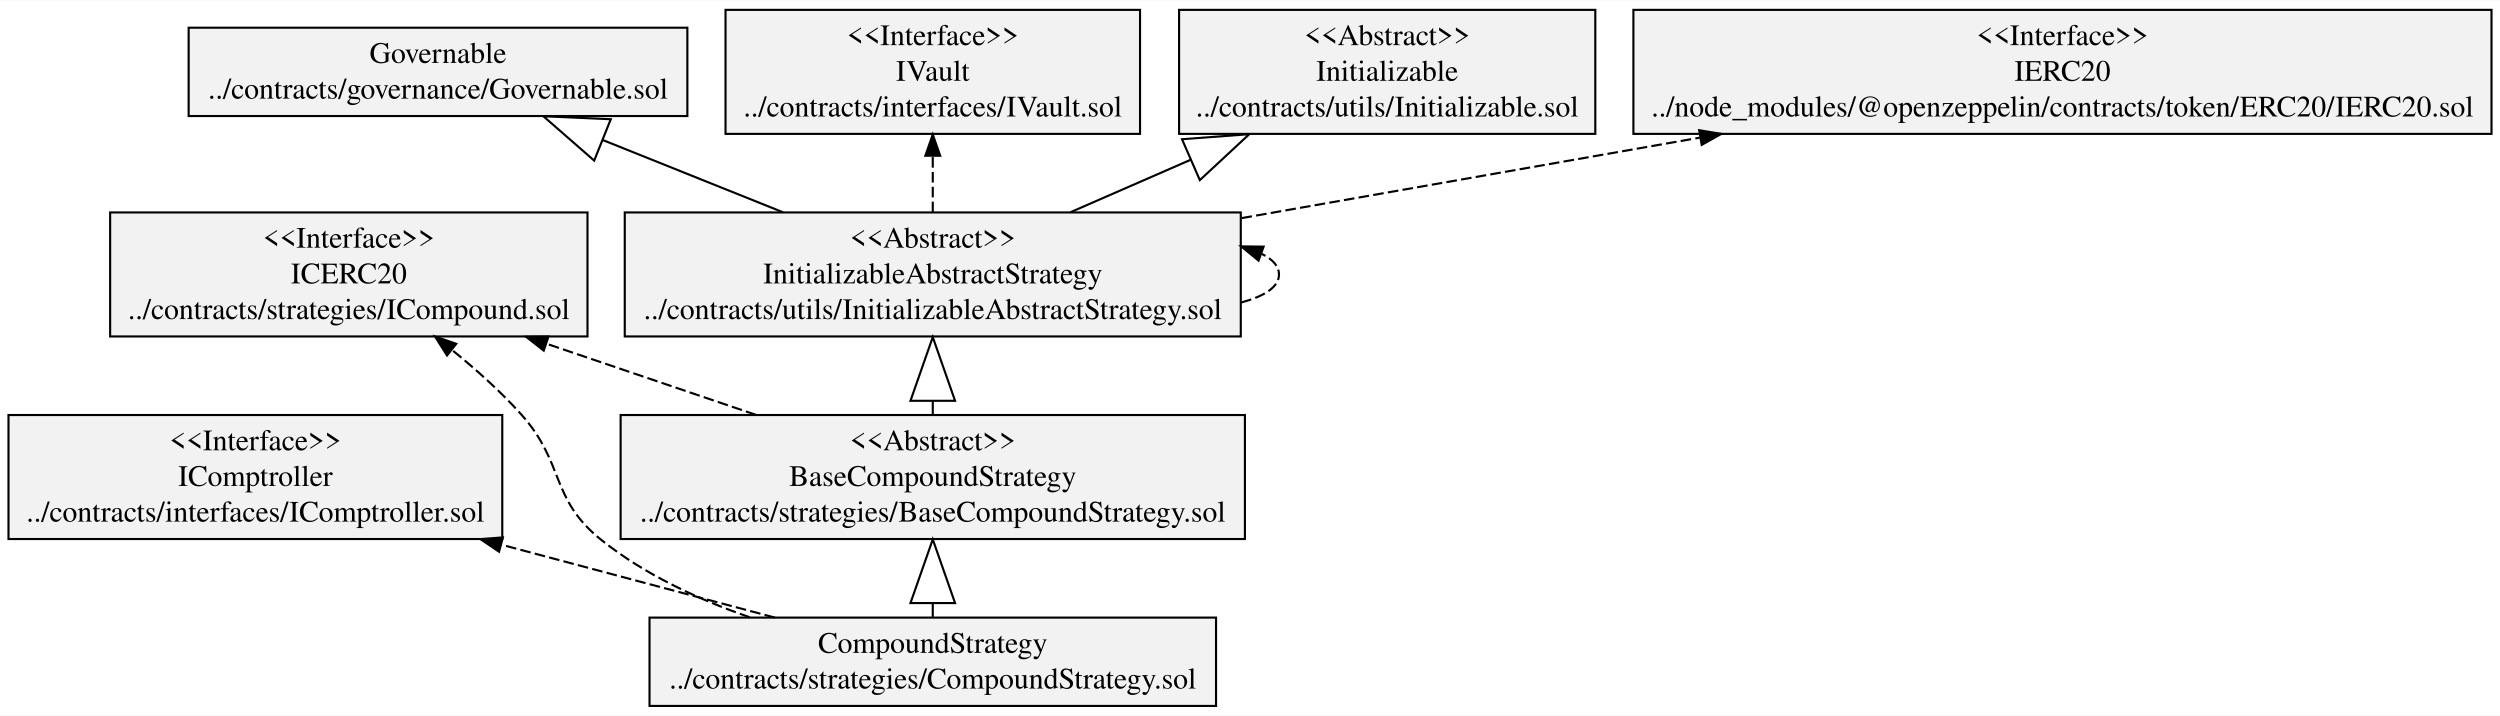
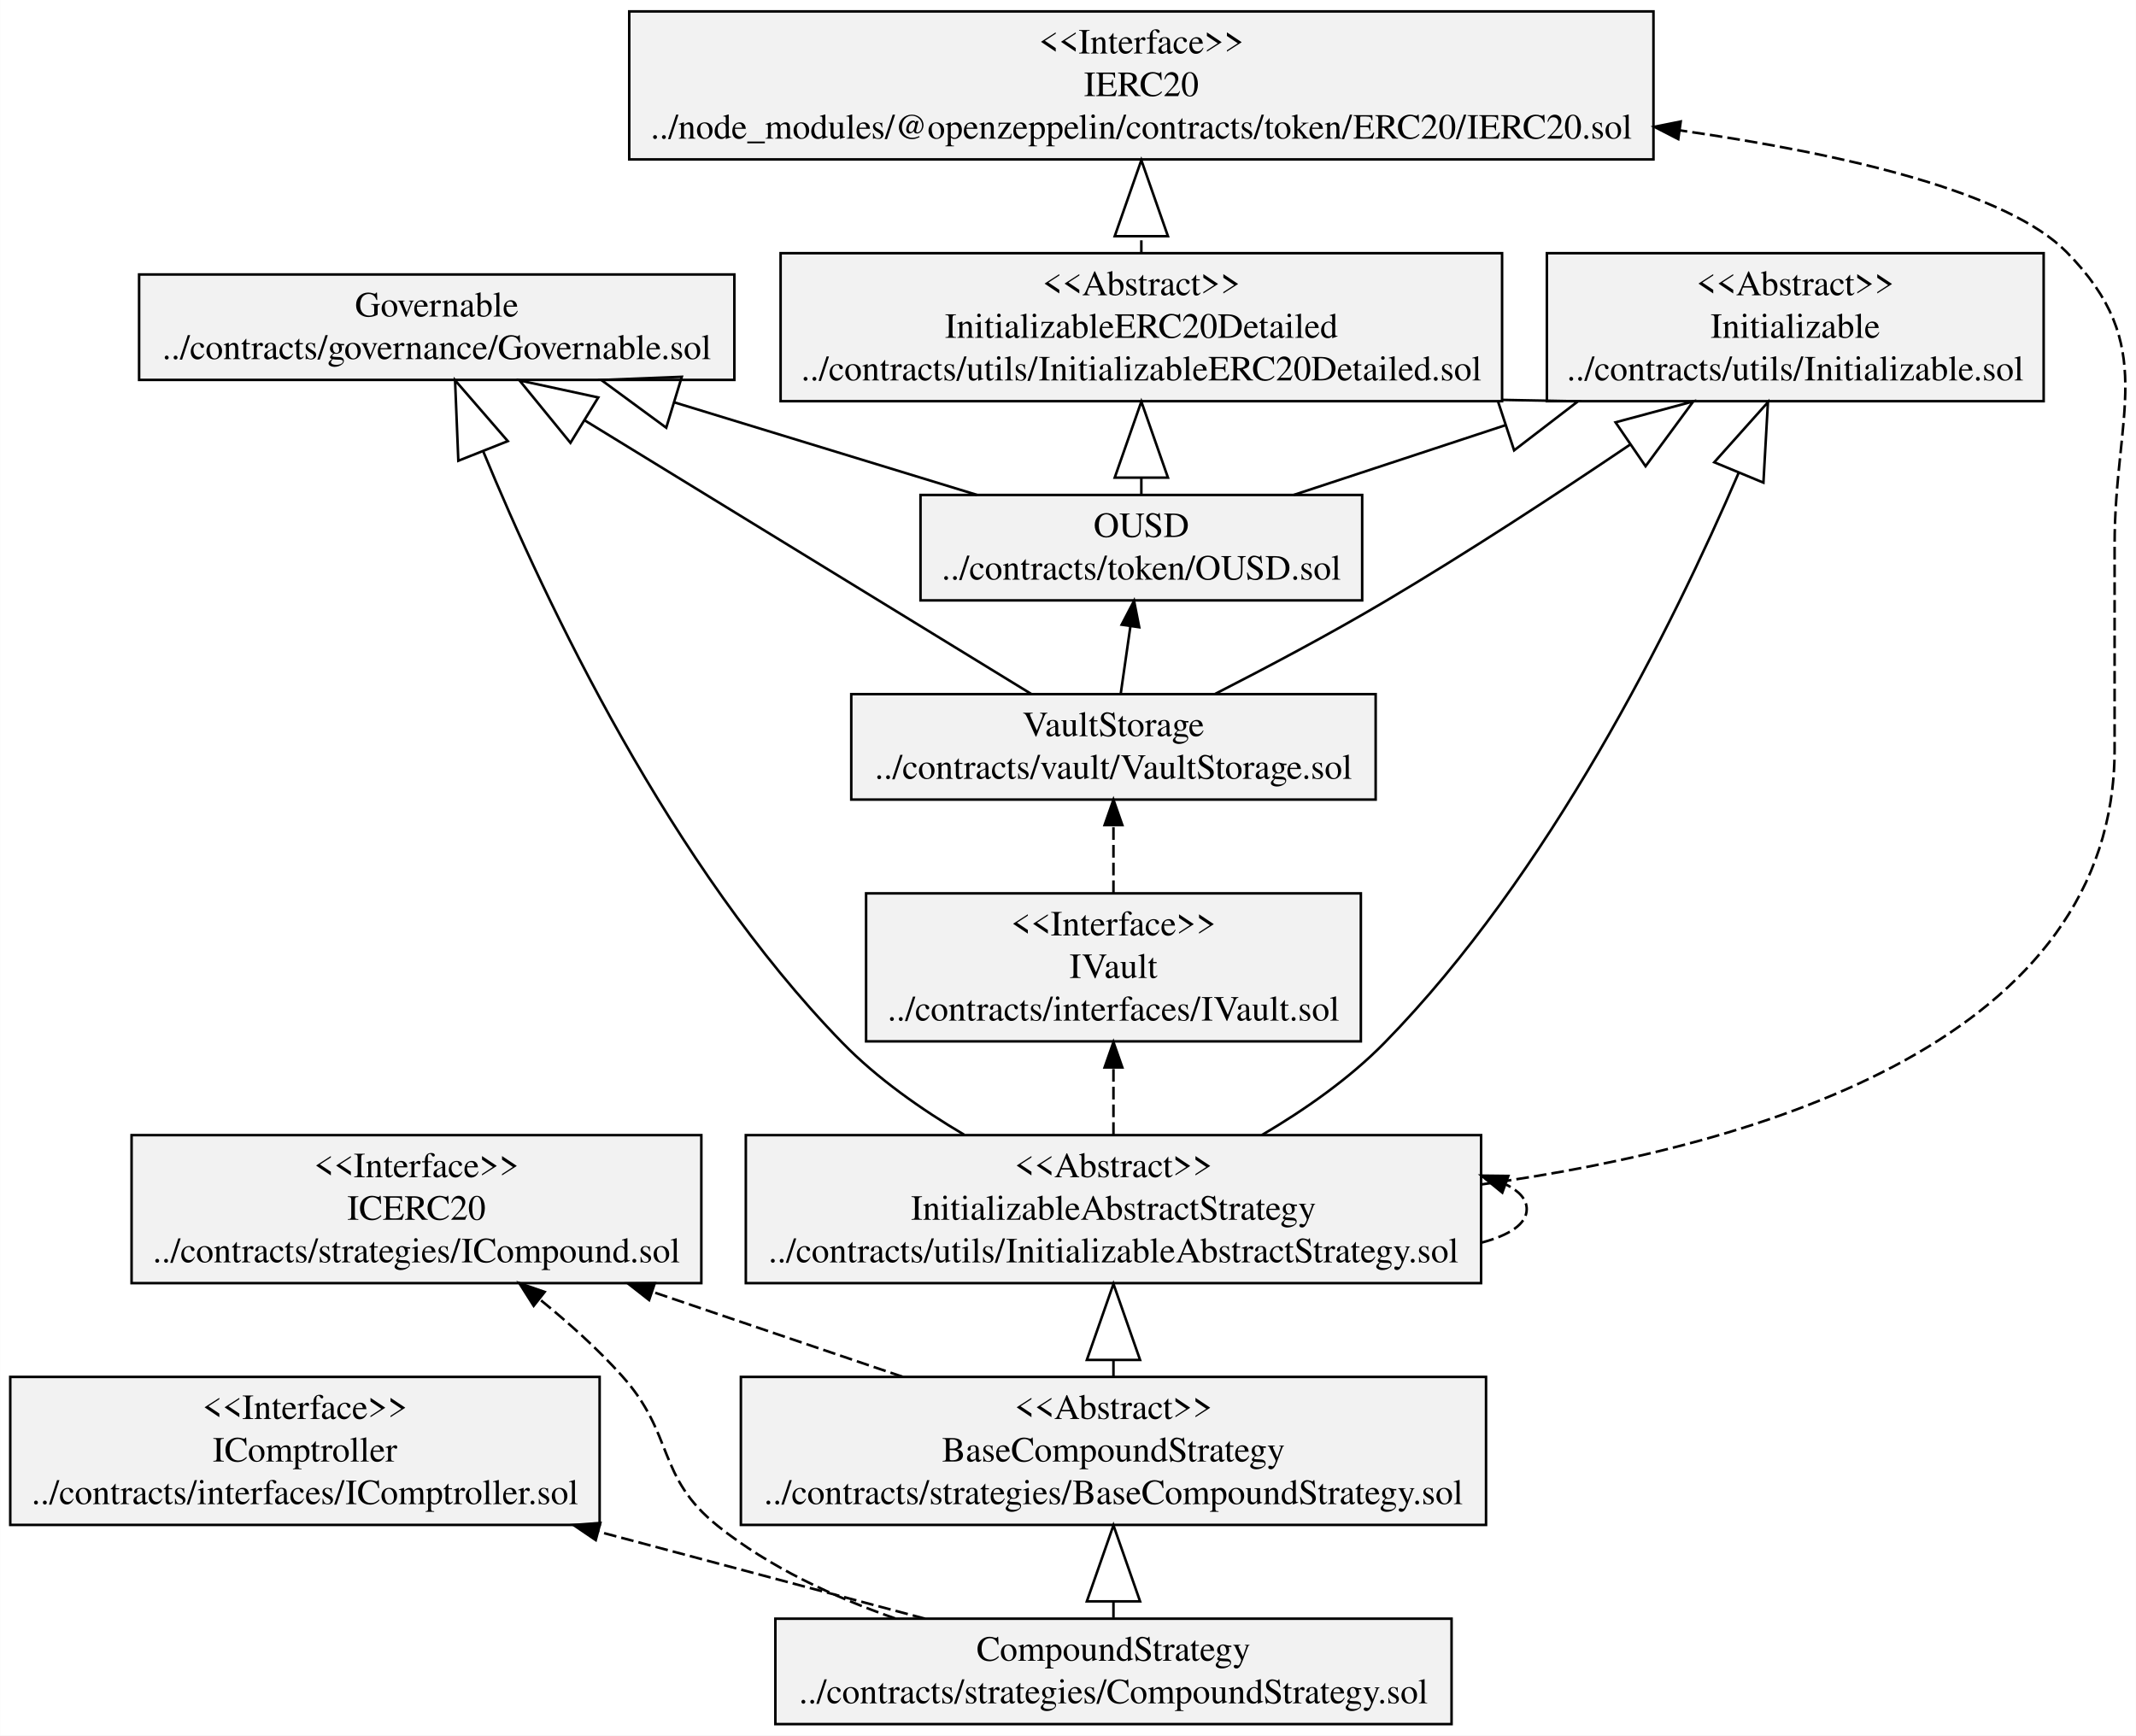
- <svg xmlns="http://www.w3.org/2000/svg" width="1177pt" height="337pt" viewBox="0.00 0.00 1177.33 336.80">
-   <g id="graph0" class="graph" transform="scale(1 1) rotate(0) translate(4 332.8)">
-     <polygon fill="white" stroke="transparent" points="-4,4 -4,-332.8 1173.33,-332.8 1173.33,4 -4,4" />
+ <svg xmlns="http://www.w3.org/2000/svg" width="843pt" height="685pt" viewBox="0.00 0.00 842.67 684.80">
+   <g id="graph0" class="graph" transform="scale(1 1) rotate(0) translate(4 680.8)">
+     <polygon fill="white" stroke="transparent" points="-4,4 -4,-680.8 838.67,-680.8 838.67,4 -4,4" />
    <g id="node1" class="node">
-       <polygon fill="#f2f2f2" stroke="black" points="84.84,-278.3 84.84,-319.9 319.7,-319.9 319.7,-278.3 84.84,-278.3" />
-       <text text-anchor="middle" x="202.27" y="-303.3" font-family="Times,serif" font-size="14.00">Governable</text>
-       <text text-anchor="middle" x="202.27" y="-286.5" font-family="Times,serif" font-size="14.00">../contracts/governance/Governable.sol</text>
+       <polygon fill="#f2f2f2" stroke="black" points="50.84,-530.9 50.84,-572.5 285.7,-572.5 285.7,-530.9 50.84,-530.9" />
+       <text text-anchor="middle" x="168.27" y="-555.9" font-family="Times,serif" font-size="14.00">Governable</text>
+       <text text-anchor="middle" x="168.27" y="-539.1" font-family="Times,serif" font-size="14.00">../contracts/governance/Governable.sol</text>
    </g>
    <g id="node2" class="node">
      <polygon fill="#f2f2f2" stroke="black" points="0,-79.1 0,-137.5 232.54,-137.5 232.54,-79.1 0,-79.1" />
      <text text-anchor="middle" x="116.27" y="-120.9" font-family="Times,serif" font-size="14.00">&lt;&lt;Interface&gt;&gt;</text>
      <text text-anchor="middle" x="116.27" y="-104.1" font-family="Times,serif" font-size="14.00">IComptroller</text>
      <text text-anchor="middle" x="116.27" y="-87.3" font-family="Times,serif" font-size="14.00">../contracts/interfaces/IComptroller.sol</text>
    </g>
    <g id="node3" class="node">
      <polygon fill="#f2f2f2" stroke="black" points="337.67,-269.9 337.67,-328.3 532.88,-328.3 532.88,-269.9 337.67,-269.9" />
      <text text-anchor="middle" x="435.27" y="-311.7" font-family="Times,serif" font-size="14.00">&lt;&lt;Interface&gt;&gt;</text>
      <text text-anchor="middle" x="435.27" y="-294.9" font-family="Times,serif" font-size="14.00">IVault</text>
      <text text-anchor="middle" x="435.27" y="-278.1" font-family="Times,serif" font-size="14.00">../contracts/interfaces/IVault.sol</text>
    </g>
+     <g id="node11" class="node">
+       <polygon fill="#f2f2f2" stroke="black" points="331.82,-365.3 331.82,-406.9 538.72,-406.9 538.72,-365.3 331.82,-365.3" />
+       <text text-anchor="middle" x="435.27" y="-390.3" font-family="Times,serif" font-size="14.00">VaultStorage</text>
+       <text text-anchor="middle" x="435.27" y="-373.5" font-family="Times,serif" font-size="14.00">../contracts/vault/VaultStorage.sol</text>
+     </g>
+     <g id="edge1" class="edge">
+       <path fill="none" stroke="black" stroke-dasharray="5,2" d="M435.27,-328.4C435.27,-336.99 435.27,-346.44 435.27,-355.13" />
+       <polygon fill="black" stroke="black" points="431.77,-355.24 435.27,-365.24 438.77,-355.24 431.77,-355.24" />
+     </g>
    <g id="node4" class="node">
      <polygon fill="#f2f2f2" stroke="black" points="288.27,-79.1 288.27,-137.5 582.27,-137.5 582.27,-79.1 288.27,-79.1" />
      <text text-anchor="middle" x="435.27" y="-120.9" font-family="Times,serif" font-size="14.00">&lt;&lt;Abstract&gt;&gt;</text>
      <text text-anchor="middle" x="435.27" y="-104.1" font-family="Times,serif" font-size="14.00">BaseCompoundStrategy</text>
      <text text-anchor="middle" x="435.27" y="-87.3" font-family="Times,serif" font-size="14.00">../contracts/strategies/BaseCompoundStrategy.sol</text>
    </g>
    <g id="node6" class="node">
      <polygon fill="#f2f2f2" stroke="black" points="47.87,-174.5 47.87,-232.9 272.67,-232.9 272.67,-174.5 47.87,-174.5" />
      <text text-anchor="middle" x="160.27" y="-216.3" font-family="Times,serif" font-size="14.00">&lt;&lt;Interface&gt;&gt;</text>
      <text text-anchor="middle" x="160.27" y="-199.5" font-family="Times,serif" font-size="14.00">ICERC20</text>
      <text text-anchor="middle" x="160.27" y="-182.7" font-family="Times,serif" font-size="14.00">../contracts/strategies/ICompound.sol</text>
    </g>
-     <g id="edge2" class="edge">
+     <g id="edge3" class="edge">
      <path fill="none" stroke="black" stroke-dasharray="5,2" d="M352.02,-137.58C320.93,-148.14 285.43,-160.19 253.5,-171.03" />
      <polygon fill="black" stroke="black" points="252.06,-167.83 243.72,-174.36 254.31,-174.46 252.06,-167.83" />
    </g>
-     <g id="node8" class="node">
+     <g id="node9" class="node">
      <polygon fill="#f2f2f2" stroke="black" points="290.22,-174.5 290.22,-232.9 580.32,-232.9 580.32,-174.5 290.22,-174.5" />
      <text text-anchor="middle" x="435.27" y="-216.3" font-family="Times,serif" font-size="14.00">&lt;&lt;Abstract&gt;&gt;</text>
      <text text-anchor="middle" x="435.27" y="-199.5" font-family="Times,serif" font-size="14.00">InitializableAbstractStrategy</text>
      <text text-anchor="middle" x="435.27" y="-182.7" font-family="Times,serif" font-size="14.00">../contracts/utils/InitializableAbstractStrategy.sol</text>
    </g>
-     <g id="edge1" class="edge">
+     <g id="edge2" class="edge">
      <path fill="none" stroke="black" d="M435.27,-137.58C435.27,-139.66 435.27,-141.8 435.27,-143.98" />
      <polygon fill="none" stroke="black" points="424.77,-144.2 435.27,-174.2 445.77,-144.2 424.77,-144.2" />
    </g>
    <g id="node5" class="node">
      <polygon fill="#f2f2f2" stroke="black" points="301.88,-0.5 301.88,-42.1 568.67,-42.1 568.67,-0.5 301.88,-0.5" />
      <text text-anchor="middle" x="435.27" y="-25.5" font-family="Times,serif" font-size="14.00">CompoundStrategy</text>
      <text text-anchor="middle" x="435.27" y="-8.7" font-family="Times,serif" font-size="14.00">../contracts/strategies/CompoundStrategy.sol</text>
    </g>
-     <g id="edge5" class="edge">
+     <g id="edge6" class="edge">
      <path fill="none" stroke="black" stroke-dasharray="5,2" d="M360.88,-42.12C322.54,-52.34 274.92,-65.03 231.92,-76.49" />
      <polygon fill="black" stroke="black" points="231.01,-73.11 222.24,-79.06 232.81,-79.87 231.01,-73.11" />
    </g>
-     <g id="edge3" class="edge">
+     <g id="edge4" class="edge">
      <path fill="none" stroke="black" d="M435.27,-42.44C435.27,-44.49 435.27,-46.63 435.27,-48.83" />
      <polygon fill="none" stroke="black" points="424.77,-48.94 435.27,-78.94 445.77,-48.94 424.77,-48.94" />
    </g>
-     <g id="edge4" class="edge">
+     <g id="edge5" class="edge">
      <path fill="none" stroke="black" stroke-dasharray="5,2" d="M349.1,-42.22C324.81,-50.67 299.52,-62.43 279.27,-78.6 254.78,-98.16 262.24,-114.71 241.27,-138 231.68,-148.66 220.21,-158.95 208.97,-168.06" />
      <polygon fill="black" stroke="black" points="206.52,-165.54 200.85,-174.49 210.86,-171.03 206.52,-165.54" />
    </g>
    <g id="node7" class="node">
-       <polygon fill="#f2f2f2" stroke="black" points="551.27,-269.9 551.27,-328.3 747.28,-328.3 747.28,-269.9 551.27,-269.9" />
-       <text text-anchor="middle" x="649.27" y="-311.7" font-family="Times,serif" font-size="14.00">&lt;&lt;Abstract&gt;&gt;</text>
-       <text text-anchor="middle" x="649.27" y="-294.9" font-family="Times,serif" font-size="14.00">Initializable</text>
-       <text text-anchor="middle" x="649.27" y="-278.1" font-family="Times,serif" font-size="14.00">../contracts/utils/Initializable.sol</text>
+       <polygon fill="#f2f2f2" stroke="black" points="359.14,-443.9 359.14,-485.5 533.4,-485.5 533.4,-443.9 359.14,-443.9" />
+       <text text-anchor="middle" x="446.27" y="-468.9" font-family="Times,serif" font-size="14.00">OUSD</text>
+       <text text-anchor="middle" x="446.27" y="-452.1" font-family="Times,serif" font-size="14.00">../contracts/token/OUSD.sol</text>
+     </g>
+     <g id="edge9" class="edge">
+       <path fill="none" stroke="black" d="M381.44,-485.52C345.9,-496.39 301.21,-510.05 261.93,-522.06" />
+       <polygon fill="none" stroke="black" points="258.82,-512.03 233.2,-530.85 264.96,-532.12 258.82,-512.03" />
+     </g>
+     <g id="node8" class="node">
+       <polygon fill="#f2f2f2" stroke="black" points="606.27,-522.5 606.27,-580.9 802.28,-580.9 802.28,-522.5 606.27,-522.5" />
+       <text text-anchor="middle" x="704.27" y="-564.3" font-family="Times,serif" font-size="14.00">&lt;&lt;Abstract&gt;&gt;</text>
+       <text text-anchor="middle" x="704.27" y="-547.5" font-family="Times,serif" font-size="14.00">Initializable</text>
+       <text text-anchor="middle" x="704.27" y="-530.7" font-family="Times,serif" font-size="14.00">../contracts/utils/Initializable.sol</text>
    </g>
    <g id="edge7" class="edge">
-       <path fill="none" stroke="black" d="M364.73,-232.98C337.98,-243.7 307.37,-255.97 279.99,-266.95" />
-       <polygon fill="none" stroke="black" points="275.82,-257.31 251.88,-278.21 283.63,-276.8 275.82,-257.31" />
+       <path fill="none" stroke="black" d="M506.43,-485.52C531.32,-493.72 561.04,-503.51 589.78,-512.98" />
+       <polygon fill="none" stroke="black" points="586.78,-523.05 618.56,-522.46 593.35,-503.1 586.78,-523.05" />
    </g>
-     <g id="edge10" class="edge">
+     <g id="node10" class="node">
+       <polygon fill="#f2f2f2" stroke="black" points="303.94,-522.5 303.94,-580.9 588.6,-580.9 588.6,-522.5 303.94,-522.5" />
+       <text text-anchor="middle" x="446.27" y="-564.3" font-family="Times,serif" font-size="14.00">&lt;&lt;Abstract&gt;&gt;</text>
+       <text text-anchor="middle" x="446.27" y="-547.5" font-family="Times,serif" font-size="14.00">InitializableERC20Detailed</text>
+       <text text-anchor="middle" x="446.27" y="-530.7" font-family="Times,serif" font-size="14.00">../contracts/utils/InitializableERC20Detailed.sol</text>
+     </g>
+     <g id="edge8" class="edge">
+       <path fill="none" stroke="black" d="M446.27,-485.84C446.27,-487.89 446.27,-490.03 446.27,-492.23" />
+       <polygon fill="none" stroke="black" points="435.77,-492.34 446.27,-522.34 456.77,-492.34 435.77,-492.34" />
+     </g>
+     <g id="edge11" class="edge">
+       <path fill="none" stroke="black" d="M376.39,-233.05C359.56,-242.98 342.05,-255.25 328.27,-269.4 260.65,-338.85 211.51,-442.45 186.64,-502.63" />
+       <polygon fill="none" stroke="black" points="176.79,-499 175.5,-530.76 196.31,-506.74 176.79,-499" />
+     </g>
+     <g id="edge14" class="edge">
      <path fill="none" stroke="black" stroke-dasharray="5,2" d="M435.27,-232.98C435.27,-241.31 435.27,-250.58 435.27,-259.45" />
      <polygon fill="black" stroke="black" points="431.77,-259.6 435.27,-269.6 438.77,-259.6 431.77,-259.6" />
    </g>
-     <g id="edge6" class="edge">
-       <path fill="none" stroke="black" d="M500.06,-232.98C517.89,-240.76 537.58,-249.35 556.66,-257.68" />
-       <polygon fill="none" stroke="black" points="552.64,-267.38 584.33,-269.76 561.04,-248.13 552.64,-267.38" />
+     <g id="edge10" class="edge">
+       <path fill="none" stroke="black" d="M493.82,-232.93C510.74,-242.89 528.38,-255.21 542.27,-269.4 607.21,-335.74 655.65,-433.18 681.94,-494.22" />
+       <polygon fill="none" stroke="black" points="672.31,-498.4 693.49,-522.1 691.71,-490.36 672.31,-498.4" />
    </g>
-     <g id="edge8" class="edge">
+     <g id="edge12" class="edge">
      <path fill="none" stroke="black" stroke-dasharray="5,2" d="M580.48,-190.48C591.52,-193.42 598.32,-197.82 598.32,-203.7 598.32,-207.56 595.39,-210.78 590.26,-213.37" />
      <polygon fill="black" stroke="black" points="588.69,-210.22 580.48,-216.92 591.08,-216.8 588.69,-210.22" />
    </g>
-     <g id="node9" class="node">
-       <polygon fill="#f2f2f2" stroke="black" points="765.22,-269.9 765.22,-328.3 1169.33,-328.3 1169.33,-269.9 765.22,-269.9" />
-       <text text-anchor="middle" x="967.27" y="-311.7" font-family="Times,serif" font-size="14.00">&lt;&lt;Interface&gt;&gt;</text>
-       <text text-anchor="middle" x="967.27" y="-294.9" font-family="Times,serif" font-size="14.00">IERC20</text>
-       <text text-anchor="middle" x="967.27" y="-278.1" font-family="Times,serif" font-size="14.00">../node_modules/@openzeppelin/contracts/token/ERC20/IERC20.sol</text>
+     <g id="node12" class="node">
+       <polygon fill="#f2f2f2" stroke="black" points="244.22,-617.9 244.22,-676.3 648.33,-676.3 648.33,-617.9 244.22,-617.9" />
+       <text text-anchor="middle" x="446.27" y="-659.7" font-family="Times,serif" font-size="14.00">&lt;&lt;Interface&gt;&gt;</text>
+       <text text-anchor="middle" x="446.27" y="-642.9" font-family="Times,serif" font-size="14.00">IERC20</text>
+       <text text-anchor="middle" x="446.27" y="-626.1" font-family="Times,serif" font-size="14.00">../node_modules/@openzeppelin/contracts/token/ERC20/IERC20.sol</text>
    </g>
-     <g id="edge9" class="edge">
-       <path fill="none" stroke="black" stroke-dasharray="5,2" d="M580.64,-230.22C647.35,-241.93 726.9,-255.9 796.45,-268.11" />
-       <polygon fill="black" stroke="black" points="796.18,-271.62 806.64,-269.9 797.39,-264.72 796.18,-271.62" />
+     <g id="edge13" class="edge">
+       <path fill="none" stroke="black" stroke-dasharray="5,2" d="M580.39,-213.44C693.07,-229.02 830.27,-271.36 830.27,-385.1 830.27,-385.1 830.27,-385.1 830.27,-465.7 830.27,-517.81 847.88,-544.32 811.27,-581.4 788.21,-604.75 725.6,-619.77 658.61,-629.38" />
+       <polygon fill="black" stroke="black" points="658.12,-625.91 648.7,-630.76 659.08,-632.85 658.12,-625.91" />
+     </g>
+     <g id="edge15" class="edge">
+       <path fill="none" stroke="black" stroke-dasharray="5,2" d="M446.27,-580.98C446.27,-583.06 446.27,-585.2 446.27,-587.38" />
+       <polygon fill="none" stroke="black" points="435.77,-587.6 446.27,-617.6 456.77,-587.6 435.77,-587.6" />
+     </g>
+     <g id="edge17" class="edge">
+       <path fill="none" stroke="black" d="M402.8,-407C359.13,-433.76 280.72,-481.8 226.67,-514.92" />
+       <polygon fill="none" stroke="black" points="221.03,-506.06 200.93,-530.69 232,-523.97 221.03,-506.06" />
+     </g>
+     <g id="edge18" class="edge">
+       <path fill="none" stroke="black" d="M438.16,-407.23C439.32,-415.32 440.69,-424.82 441.96,-433.7" />
+       <polygon fill="black" stroke="black" points="438.51,-434.31 443.4,-443.71 445.44,-433.31 438.51,-434.31" />
+     </g>
+     <g id="edge16" class="edge">
+       <path fill="none" stroke="black" d="M475.43,-407.02C495.73,-417.39 520.6,-430.56 542.27,-443.4 574.83,-462.68 609.95,-485.66 639.15,-505.4" />
+       <polygon fill="none" stroke="black" points="633.36,-514.16 664.05,-522.42 645.21,-496.83 633.36,-514.16" />
    </g>
  </g>
</svg>
